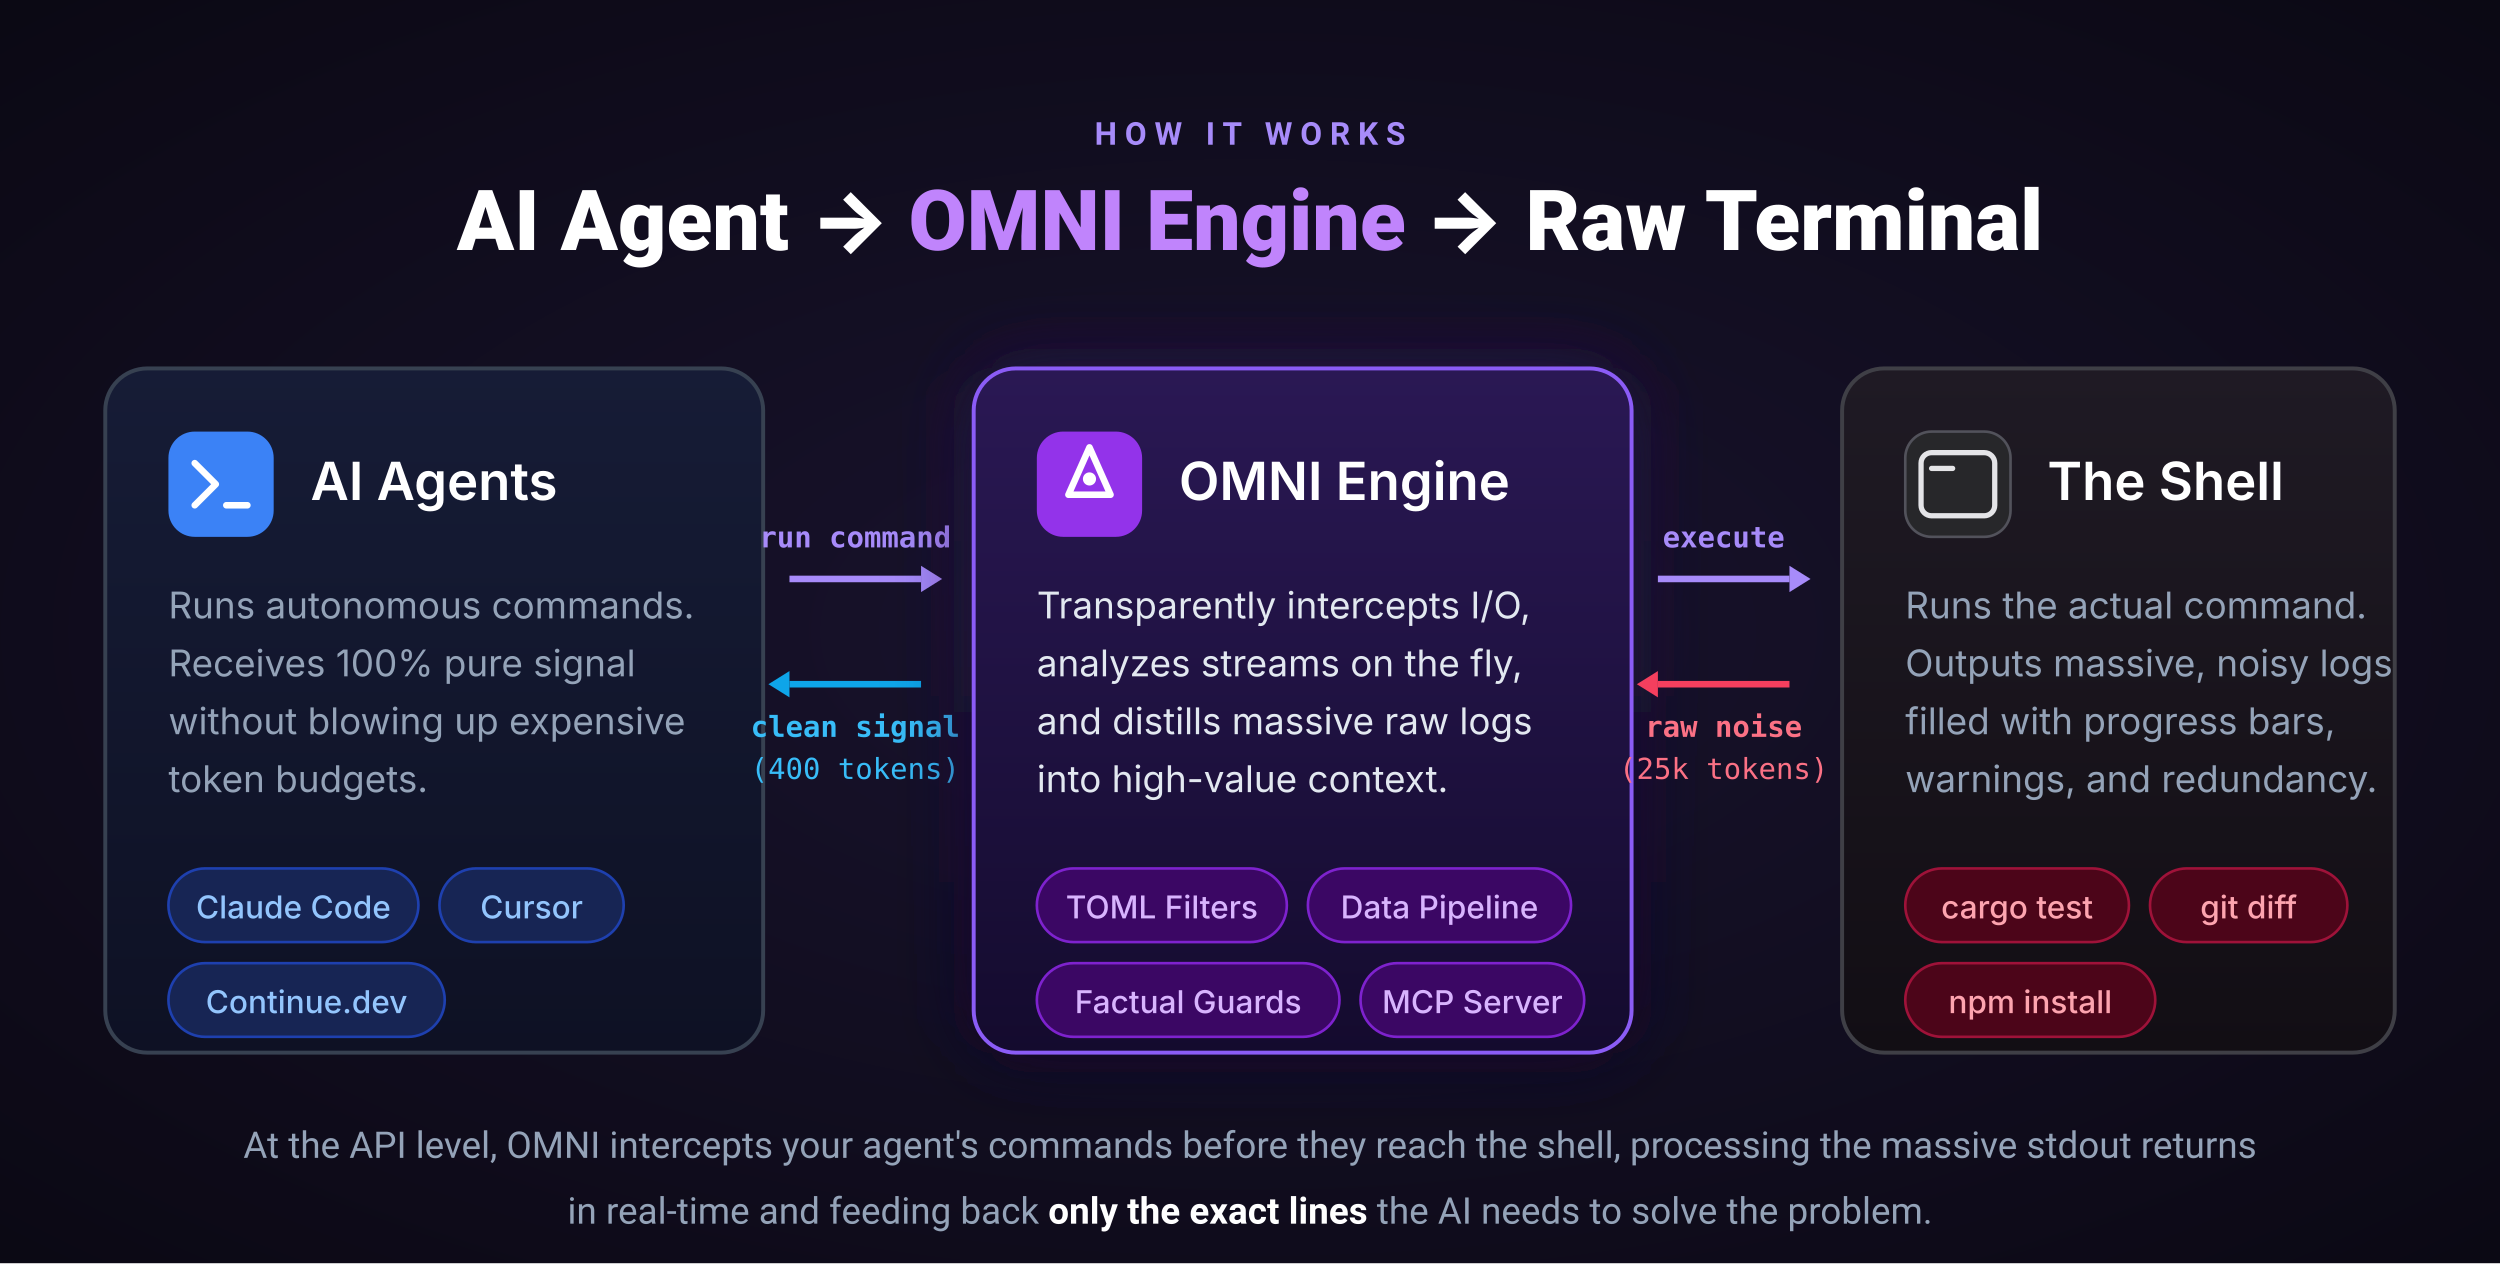
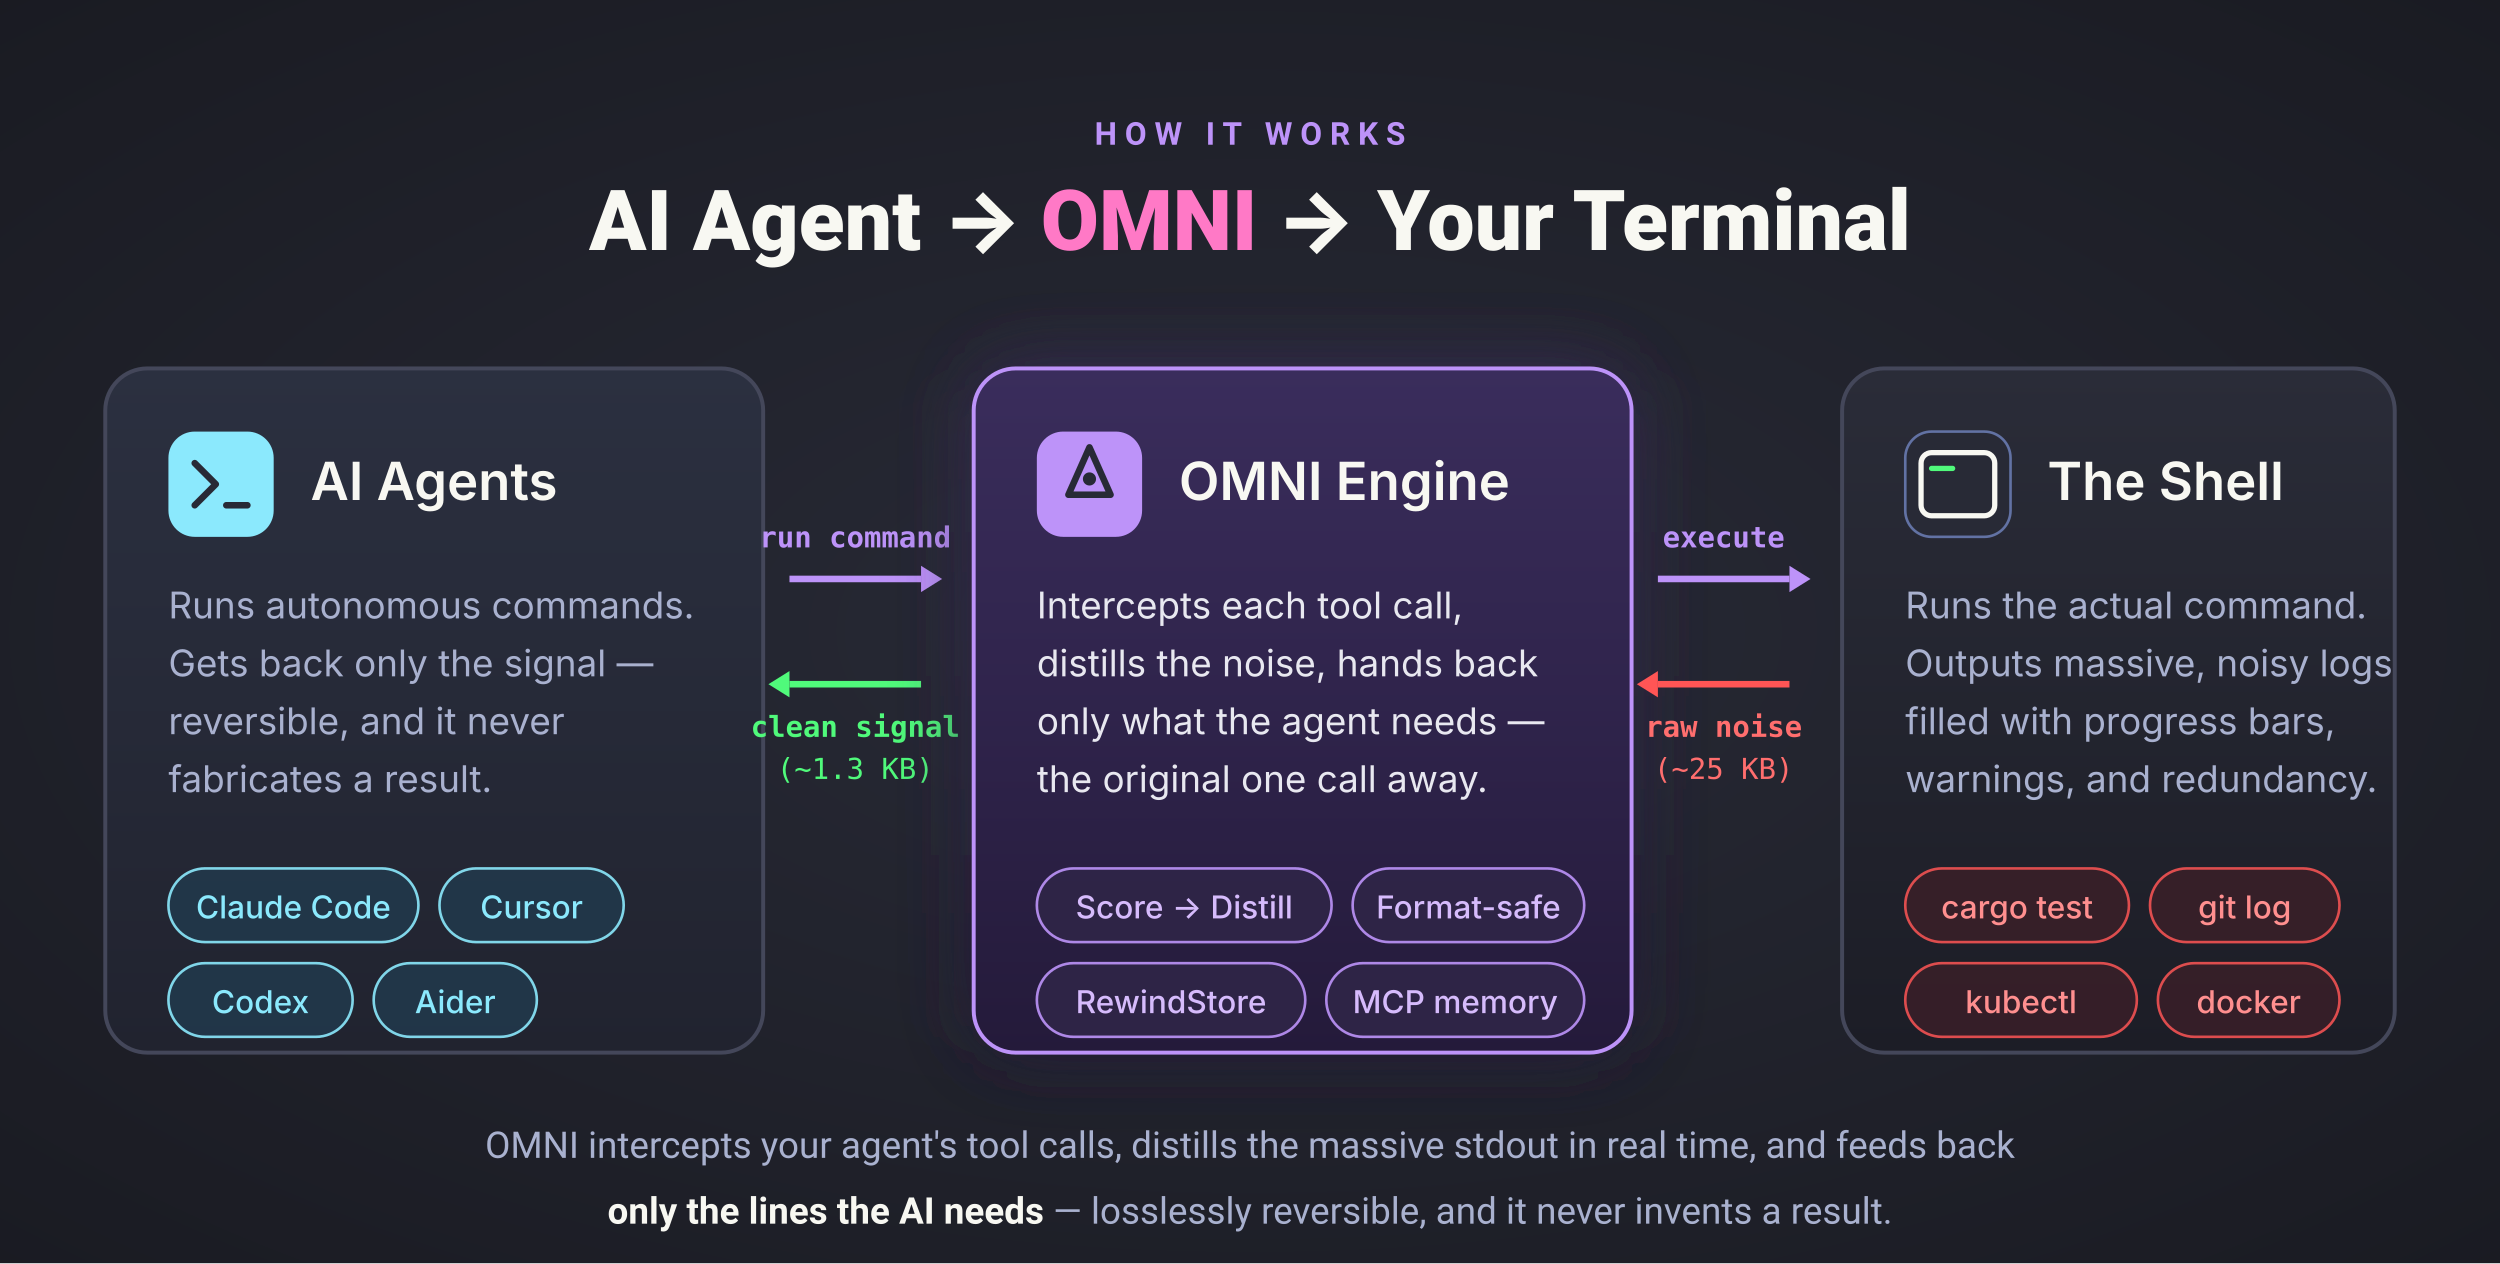
<svg xmlns="http://www.w3.org/2000/svg" width="950" height="480" viewBox="0 0 950 480">
  <defs>
    <radialGradient id="bg" cx="50%" cy="50%" r="75%">
-       <stop offset="0%" stop-color="#19132e" />
-       <stop offset="100%" stop-color="#0a0812" />
+       <stop offset="0%" stop-color="#282a36" />
+       <stop offset="100%" stop-color="#191a21" />
    </radialGradient>
    <linearGradient id="box1Bg" x1="0" y1="0" x2="0" y2="1">
-       <stop offset="0%" stop-color="#161c36" />
-       <stop offset="100%" stop-color="#0e1124" />
+       <stop offset="0%" stop-color="#2b3040" />
+       <stop offset="100%" stop-color="#21232f" />
    </linearGradient>
    <linearGradient id="box2Bg" x1="0" y1="0" x2="0" y2="1">
-       <stop offset="0%" stop-color="#2a1854" />
-       <stop offset="100%" stop-color="#140b2e" />
+       <stop offset="0%" stop-color="#3a2d5c" />
+       <stop offset="100%" stop-color="#241a3a" />
    </linearGradient>
    <linearGradient id="box3Bg" x1="0" y1="0" x2="0" y2="1">
-       <stop offset="0%" stop-color="#1f1a24" />
-       <stop offset="100%" stop-color="#120e14" />
+       <stop offset="0%" stop-color="#2a2c38" />
+       <stop offset="100%" stop-color="#1c1d26" />
    </linearGradient>
    <filter id="glow" x="-20%" y="-20%" width="140%" height="140%">
      <feGaussianBlur stdDeviation="15" result="blur" />
      <feComposite in="SourceGraphic" in2="blur" operator="over" />
    </filter>
  </defs>
  <rect width="950" height="480" fill="url(#bg)" />
  <g text-anchor="middle" font-family="-apple-system, BlinkMacSystemFont, 'Segoe UI', Roboto, sans-serif">
-     <text x="475" y="55" fill="#a78bfa" font-size="12" font-weight="700" letter-spacing="3">HOW IT WORKS</text>
-     <text x="475" y="95" fill="#ffffff" font-size="32" font-weight="800">AI Agent → <tspan fill="#c084fc">OMNI Engine</tspan> → Raw Terminal</text>
+     <text x="475" y="55" fill="#bd93f9" font-size="12" font-weight="700" letter-spacing="3">HOW IT WORKS</text>
+     <text x="475" y="95" fill="#f8f8f2" font-size="32" font-weight="800">AI Agent → <tspan fill="#ff79c6">OMNI</tspan> → Your Terminal</text>
  </g>
  <g transform="translate(40, 140)">
-     <rect width="250" height="260" rx="16" fill="url(#box1Bg)" stroke="#374151" stroke-width="1.5" />
-     <rect x="24" y="24" width="40" height="40" rx="10" fill="#3b82f6" />
-     <path d="M 34 36 L 42 44 L 34 52 M 46 52 L 54 52" fill="none" stroke="#ffffff" stroke-width="2.5" stroke-linecap="round" stroke-linejoin="round" />
-     <text x="78" y="50" fill="#ffffff" font-size="20" font-weight="600" font-family="-apple-system, sans-serif">AI Agents</text>
-     <text x="24" y="95" fill="#94a3b8" font-size="14" font-family="-apple-system, sans-serif">
+     <rect width="250" height="260" rx="16" fill="url(#box1Bg)" stroke="#44475a" stroke-width="1.5" />
+     <rect x="24" y="24" width="40" height="40" rx="10" fill="#8be9fd" />
+     <path d="M 34 36 L 42 44 L 34 52 M 46 52 L 54 52" fill="none" stroke="#282a36" stroke-width="2.5" stroke-linecap="round" stroke-linejoin="round" />
+     <text x="78" y="50" fill="#f8f8f2" font-size="20" font-weight="600" font-family="-apple-system, sans-serif">AI Agents</text>
+     <text x="24" y="95" fill="#a9b1cf" font-size="14" font-family="-apple-system, sans-serif">
      <tspan x="24" dy="0">Runs autonomous commands.</tspan>
-       <tspan x="24" dy="22">Receives 100% pure signal</tspan>
-       <tspan x="24" dy="22">without blowing up expensive</tspan>
-       <tspan x="24" dy="22">token budgets.</tspan>
+       <tspan x="24" dy="22">Gets back only the signal —</tspan>
+       <tspan x="24" dy="22">reversible, and it never</tspan>
+       <tspan x="24" dy="22">fabricates a result.</tspan>
    </text>
-     <rect x="24" y="190" width="95" height="28" rx="14" fill="#172554" stroke="#1e40af" stroke-width="1" />
-     <text x="71.5" y="209" fill="#93c5fd" font-size="12" font-weight="500" font-family="-apple-system, sans-serif" text-anchor="middle">Claude Code</text>
-     <rect x="127" y="190" width="70" height="28" rx="14" fill="#172554" stroke="#1e40af" stroke-width="1" />
-     <text x="162" y="209" fill="#93c5fd" font-size="12" font-weight="500" font-family="-apple-system, sans-serif" text-anchor="middle">Cursor</text>
-     <rect x="24" y="226" width="105" height="28" rx="14" fill="#172554" stroke="#1e40af" stroke-width="1" />
-     <text x="76.5" y="245" fill="#93c5fd" font-size="12" font-weight="500" font-family="-apple-system, sans-serif" text-anchor="middle">Continue.dev</text>
+     <rect x="24" y="190" width="95" height="28" rx="14" fill="#21374a" stroke="#8be9fd" stroke-width="1" opacity="0.9" />
+     <text x="71.5" y="209" fill="#8be9fd" font-size="12" font-weight="500" font-family="-apple-system, sans-serif" text-anchor="middle">Claude Code</text>
+     <rect x="127" y="190" width="70" height="28" rx="14" fill="#21374a" stroke="#8be9fd" stroke-width="1" opacity="0.9" />
+     <text x="162" y="209" fill="#8be9fd" font-size="12" font-weight="500" font-family="-apple-system, sans-serif" text-anchor="middle">Cursor</text>
+     <rect x="24" y="226" width="70" height="28" rx="14" fill="#21374a" stroke="#8be9fd" stroke-width="1" opacity="0.9" />
+     <text x="59" y="245" fill="#8be9fd" font-size="12" font-weight="500" font-family="-apple-system, sans-serif" text-anchor="middle">Codex</text>
+     <rect x="102" y="226" width="62" height="28" rx="14" fill="#21374a" stroke="#8be9fd" stroke-width="1" opacity="0.9" />
+     <text x="133" y="245" fill="#8be9fd" font-size="12" font-weight="500" font-family="-apple-system, sans-serif" text-anchor="middle">Aider</text>
  </g>
  <g transform="translate(300, 220)">
-     <text x="25" y="-12" fill="#a78bfa" font-size="11" font-family="monospace" font-weight="600" text-anchor="middle">run command</text>
-     <line x1="0" y1="0" x2="50" y2="0" stroke="#a78bfa" stroke-width="2.5" />
-     <polygon points="50,-5 58,0 50,5" fill="#a78bfa" />
-     <line x1="50" y1="40" x2="0" y2="40" stroke="#0ea5e9" stroke-width="2.5" />
-     <polygon points="0,35 -8,40 0,45" fill="#0ea5e9" />
-     <text x="25" y="60" fill="#38bdf8" font-size="11" font-family="monospace" font-weight="600" text-anchor="middle">clean signal</text>
-     <text x="25" y="76" fill="#38bdf8" font-size="11" font-family="monospace" text-anchor="middle">(400 tokens)</text>
+     <text x="25" y="-12" fill="#bd93f9" font-size="11" font-family="monospace" font-weight="600" text-anchor="middle">run command</text>
+     <line x1="0" y1="0" x2="50" y2="0" stroke="#bd93f9" stroke-width="2.5" />
+     <polygon points="50,-5 58,0 50,5" fill="#bd93f9" />
+     <line x1="50" y1="40" x2="0" y2="40" stroke="#50fa7b" stroke-width="2.5" />
+     <polygon points="0,35 -8,40 0,45" fill="#50fa7b" />
+     <text x="25" y="60" fill="#50fa7b" font-size="11" font-family="monospace" font-weight="600" text-anchor="middle">clean signal</text>
+     <text x="25" y="76" fill="#50fa7b" font-size="11" font-family="monospace" text-anchor="middle">(~1.3 KB)</text>
  </g>
  <g transform="translate(370, 140)">
    <rect width="250" height="260" rx="16" fill="url(#box2Bg)" opacity="0.8" filter="url(#glow)" />
-     <rect width="250" height="260" rx="16" fill="url(#box2Bg)" stroke="#8b5cf6" stroke-width="1.5" />
-     <rect x="24" y="24" width="40" height="40" rx="10" fill="#9333ea" />
-     <polygon points="44,30 52,48 36,48" fill="none" stroke="#ffffff" stroke-width="2.5" stroke-linejoin="round" />
-     <circle cx="44" cy="42" r="2.5" fill="#ffffff" />
-     <text x="78" y="50" fill="#ffffff" font-size="20" font-weight="600" font-family="-apple-system, sans-serif">OMNI Engine</text>
-     <text x="24" y="95" fill="#e2e8f0" font-size="14" font-family="-apple-system, sans-serif">
-       <tspan x="24" dy="0">Transparently intercepts I/O,</tspan>
-       <tspan x="24" dy="22">analyzes streams on the fly,</tspan>
-       <tspan x="24" dy="22">and distills massive raw logs</tspan>
-       <tspan x="24" dy="22">into high-value context.</tspan>
+     <rect width="250" height="260" rx="16" fill="url(#box2Bg)" stroke="#bd93f9" stroke-width="1.5" />
+     <rect x="24" y="24" width="40" height="40" rx="10" fill="#bd93f9" />
+     <polygon points="44,30 52,48 36,48" fill="none" stroke="#282a36" stroke-width="2.5" stroke-linejoin="round" />
+     <circle cx="44" cy="42" r="2.5" fill="#282a36" />
+     <text x="78" y="50" fill="#f8f8f2" font-size="20" font-weight="600" font-family="-apple-system, sans-serif">OMNI Engine</text>
+     <text x="24" y="95" fill="#e8e8f0" font-size="14" font-family="-apple-system, sans-serif">
+       <tspan x="24" dy="0">Intercepts each tool call,</tspan>
+       <tspan x="24" dy="22">distills the noise, hands back</tspan>
+       <tspan x="24" dy="22">only what the agent needs —</tspan>
+       <tspan x="24" dy="22">the original one call away.</tspan>
    </text>
-     <rect x="24" y="190" width="95" height="28" rx="14" fill="#3b0764" stroke="#7e22ce" stroke-width="1" />
-     <text x="71.5" y="209" fill="#d8b4fe" font-size="12" font-weight="500" font-family="-apple-system, sans-serif" text-anchor="middle">TOML Filters</text>
-     <rect x="127" y="190" width="100" height="28" rx="14" fill="#3b0764" stroke="#7e22ce" stroke-width="1" />
-     <text x="177" y="209" fill="#d8b4fe" font-size="12" font-weight="500" font-family="-apple-system, sans-serif" text-anchor="middle">Data Pipeline</text>
-     <rect x="24" y="226" width="115" height="28" rx="14" fill="#3b0764" stroke="#7e22ce" stroke-width="1" />
-     <text x="81.5" y="245" fill="#d8b4fe" font-size="12" font-weight="500" font-family="-apple-system, sans-serif" text-anchor="middle">Factual Guards</text>
-     <rect x="147" y="226" width="85" height="28" rx="14" fill="#3b0764" stroke="#7e22ce" stroke-width="1" />
-     <text x="189.5" y="245" fill="#d8b4fe" font-size="12" font-weight="500" font-family="-apple-system, sans-serif" text-anchor="middle">MCP Server</text>
+     <rect x="24" y="190" width="112" height="28" rx="14" fill="#2f2547" stroke="#bd93f9" stroke-width="1" opacity="0.9" />
+     <text x="80" y="209" fill="#d6bbfc" font-size="12" font-weight="500" font-family="-apple-system, sans-serif" text-anchor="middle">Score → Distill</text>
+     <rect x="144" y="190" width="88" height="28" rx="14" fill="#2f2547" stroke="#bd93f9" stroke-width="1" opacity="0.9" />
+     <text x="188" y="209" fill="#d6bbfc" font-size="12" font-weight="500" font-family="-apple-system, sans-serif" text-anchor="middle">Format-safe</text>
+     <rect x="24" y="226" width="102" height="28" rx="14" fill="#2f2547" stroke="#bd93f9" stroke-width="1" opacity="0.9" />
+     <text x="75" y="245" fill="#d6bbfc" font-size="12" font-weight="500" font-family="-apple-system, sans-serif" text-anchor="middle">RewindStore</text>
+     <rect x="134" y="226" width="98" height="28" rx="14" fill="#2f2547" stroke="#bd93f9" stroke-width="1" opacity="0.9" />
+     <text x="183" y="245" fill="#d6bbfc" font-size="12" font-weight="500" font-family="-apple-system, sans-serif" text-anchor="middle">MCP memory</text>
  </g>
  <g transform="translate(630, 220)">
-     <text x="25" y="-12" fill="#a78bfa" font-size="11" font-family="monospace" font-weight="600" text-anchor="middle">execute</text>
-     <line x1="0" y1="0" x2="50" y2="0" stroke="#a78bfa" stroke-width="2.5" />
-     <polygon points="50,-5 58,0 50,5" fill="#a78bfa" />
-     <line x1="50" y1="40" x2="0" y2="40" stroke="#f43f5e" stroke-width="2.5" />
-     <polygon points="0,35 -8,40 0,45" fill="#f43f5e" />
-     <text x="25" y="60" fill="#fb7185" font-size="11" font-family="monospace" font-weight="600" text-anchor="middle">raw noise</text>
-     <text x="25" y="76" fill="#fb7185" font-size="11" font-family="monospace" text-anchor="middle">(25k tokens)</text>
+     <text x="25" y="-12" fill="#bd93f9" font-size="11" font-family="monospace" font-weight="600" text-anchor="middle">execute</text>
+     <line x1="0" y1="0" x2="50" y2="0" stroke="#bd93f9" stroke-width="2.5" />
+     <polygon points="50,-5 58,0 50,5" fill="#bd93f9" />
+     <line x1="50" y1="40" x2="0" y2="40" stroke="#ff5555" stroke-width="2.5" />
+     <polygon points="0,35 -8,40 0,45" fill="#ff5555" />
+     <text x="25" y="60" fill="#ff6e6e" font-size="11" font-family="monospace" font-weight="600" text-anchor="middle">raw noise</text>
+     <text x="25" y="76" fill="#ff6e6e" font-size="11" font-family="monospace" text-anchor="middle">(~25 KB)</text>
  </g>
  <g transform="translate(700, 140)">
-     <rect width="210" height="260" rx="16" fill="url(#box3Bg)" stroke="#3f3f46" stroke-width="1.5" />
-     <rect x="24" y="24" width="40" height="40" rx="10" fill="#27272a" stroke="#52525b" />
-     <rect x="30" y="32" width="28" height="24" rx="4" fill="none" stroke="#e4e4e7" stroke-width="2" />
-     <line x1="34" y1="38" x2="42" y2="38" stroke="#e4e4e7" stroke-width="2" stroke-linecap="round" />
-     <text x="78" y="50" fill="#ffffff" font-size="20" font-weight="600" font-family="-apple-system, sans-serif">The Shell</text>
-     <text x="24" y="95" fill="#94a3b8" font-size="14" font-family="-apple-system, sans-serif">
+     <rect width="210" height="260" rx="16" fill="url(#box3Bg)" stroke="#44475a" stroke-width="1.5" />
+     <rect x="24" y="24" width="40" height="40" rx="10" fill="#282a36" stroke="#6272a4" />
+     <rect x="30" y="32" width="28" height="24" rx="4" fill="none" stroke="#f8f8f2" stroke-width="2" />
+     <line x1="34" y1="38" x2="42" y2="38" stroke="#50fa7b" stroke-width="2" stroke-linecap="round" />
+     <text x="78" y="50" fill="#f8f8f2" font-size="20" font-weight="600" font-family="-apple-system, sans-serif">The Shell</text>
+     <text x="24" y="95" fill="#a9b1cf" font-size="14" font-family="-apple-system, sans-serif">
      <tspan x="24" dy="0">Runs the actual command.</tspan>
      <tspan x="24" dy="22">Outputs massive, noisy logs</tspan>
      <tspan x="24" dy="22">filled with progress bars,</tspan>
      <tspan x="24" dy="22">warnings, and redundancy.</tspan>
    </text>
-     <rect x="24" y="190" width="85" height="28" rx="14" fill="#4c0519" stroke="#9f1239" stroke-width="1" />
-     <text x="66.5" y="209" fill="#fda4af" font-size="12" font-weight="500" font-family="-apple-system, sans-serif" text-anchor="middle">cargo test</text>
-     <rect x="117" y="190" width="75" height="28" rx="14" fill="#4c0519" stroke="#9f1239" stroke-width="1" />
-     <text x="154.5" y="209" fill="#fda4af" font-size="12" font-weight="500" font-family="-apple-system, sans-serif" text-anchor="middle">git diff</text>
-     <rect x="24" y="226" width="95" height="28" rx="14" fill="#4c0519" stroke="#9f1239" stroke-width="1" />
-     <text x="71.5" y="245" fill="#fda4af" font-size="12" font-weight="500" font-family="-apple-system, sans-serif" text-anchor="middle">npm install</text>
+     <rect x="24" y="190" width="85" height="28" rx="14" fill="#3a1f28" stroke="#ff5555" stroke-width="1" opacity="0.85" />
+     <text x="66.5" y="209" fill="#ff8f8f" font-size="12" font-weight="500" font-family="-apple-system, sans-serif" text-anchor="middle">cargo test</text>
+     <rect x="117" y="190" width="72" height="28" rx="14" fill="#3a1f28" stroke="#ff5555" stroke-width="1" opacity="0.85" />
+     <text x="153" y="209" fill="#ff8f8f" font-size="12" font-weight="500" font-family="-apple-system, sans-serif" text-anchor="middle">git log</text>
+     <rect x="24" y="226" width="88" height="28" rx="14" fill="#3a1f28" stroke="#ff5555" stroke-width="1" opacity="0.85" />
+     <text x="68" y="245" fill="#ff8f8f" font-size="12" font-weight="500" font-family="-apple-system, sans-serif" text-anchor="middle">kubectl</text>
+     <rect x="120" y="226" width="69" height="28" rx="14" fill="#3a1f28" stroke="#ff5555" stroke-width="1" opacity="0.85" />
+     <text x="154.5" y="245" fill="#ff8f8f" font-size="12" font-weight="500" font-family="-apple-system, sans-serif" text-anchor="middle">docker</text>
  </g>
  <g text-anchor="middle" font-family="-apple-system, BlinkMacSystemFont, 'Segoe UI', Roboto, sans-serif">
-     <text x="475" y="440" fill="#94a3b8" font-size="14">
-       At the API level, OMNI intercepts your agent's commands before they reach the shell, processing the massive stdout returns
+     <text x="475" y="440" fill="#a9b1cf" font-size="14">
+       OMNI intercepts your agent's tool calls, distills the massive stdout in real time, and feeds back
    </text>
-     <text x="475" y="465" fill="#94a3b8" font-size="14">
-       in real-time and feeding back <tspan fill="#ffffff" font-weight="600">only the exact lines</tspan> the AI needs to solve the problem.
+     <text x="475" y="465" fill="#a9b1cf" font-size="14">
+       <tspan fill="#f8f8f2" font-weight="600">only the lines the AI needs</tspan> — losslessly reversible, and it never invents a result.
    </text>
  </g>
</svg>
